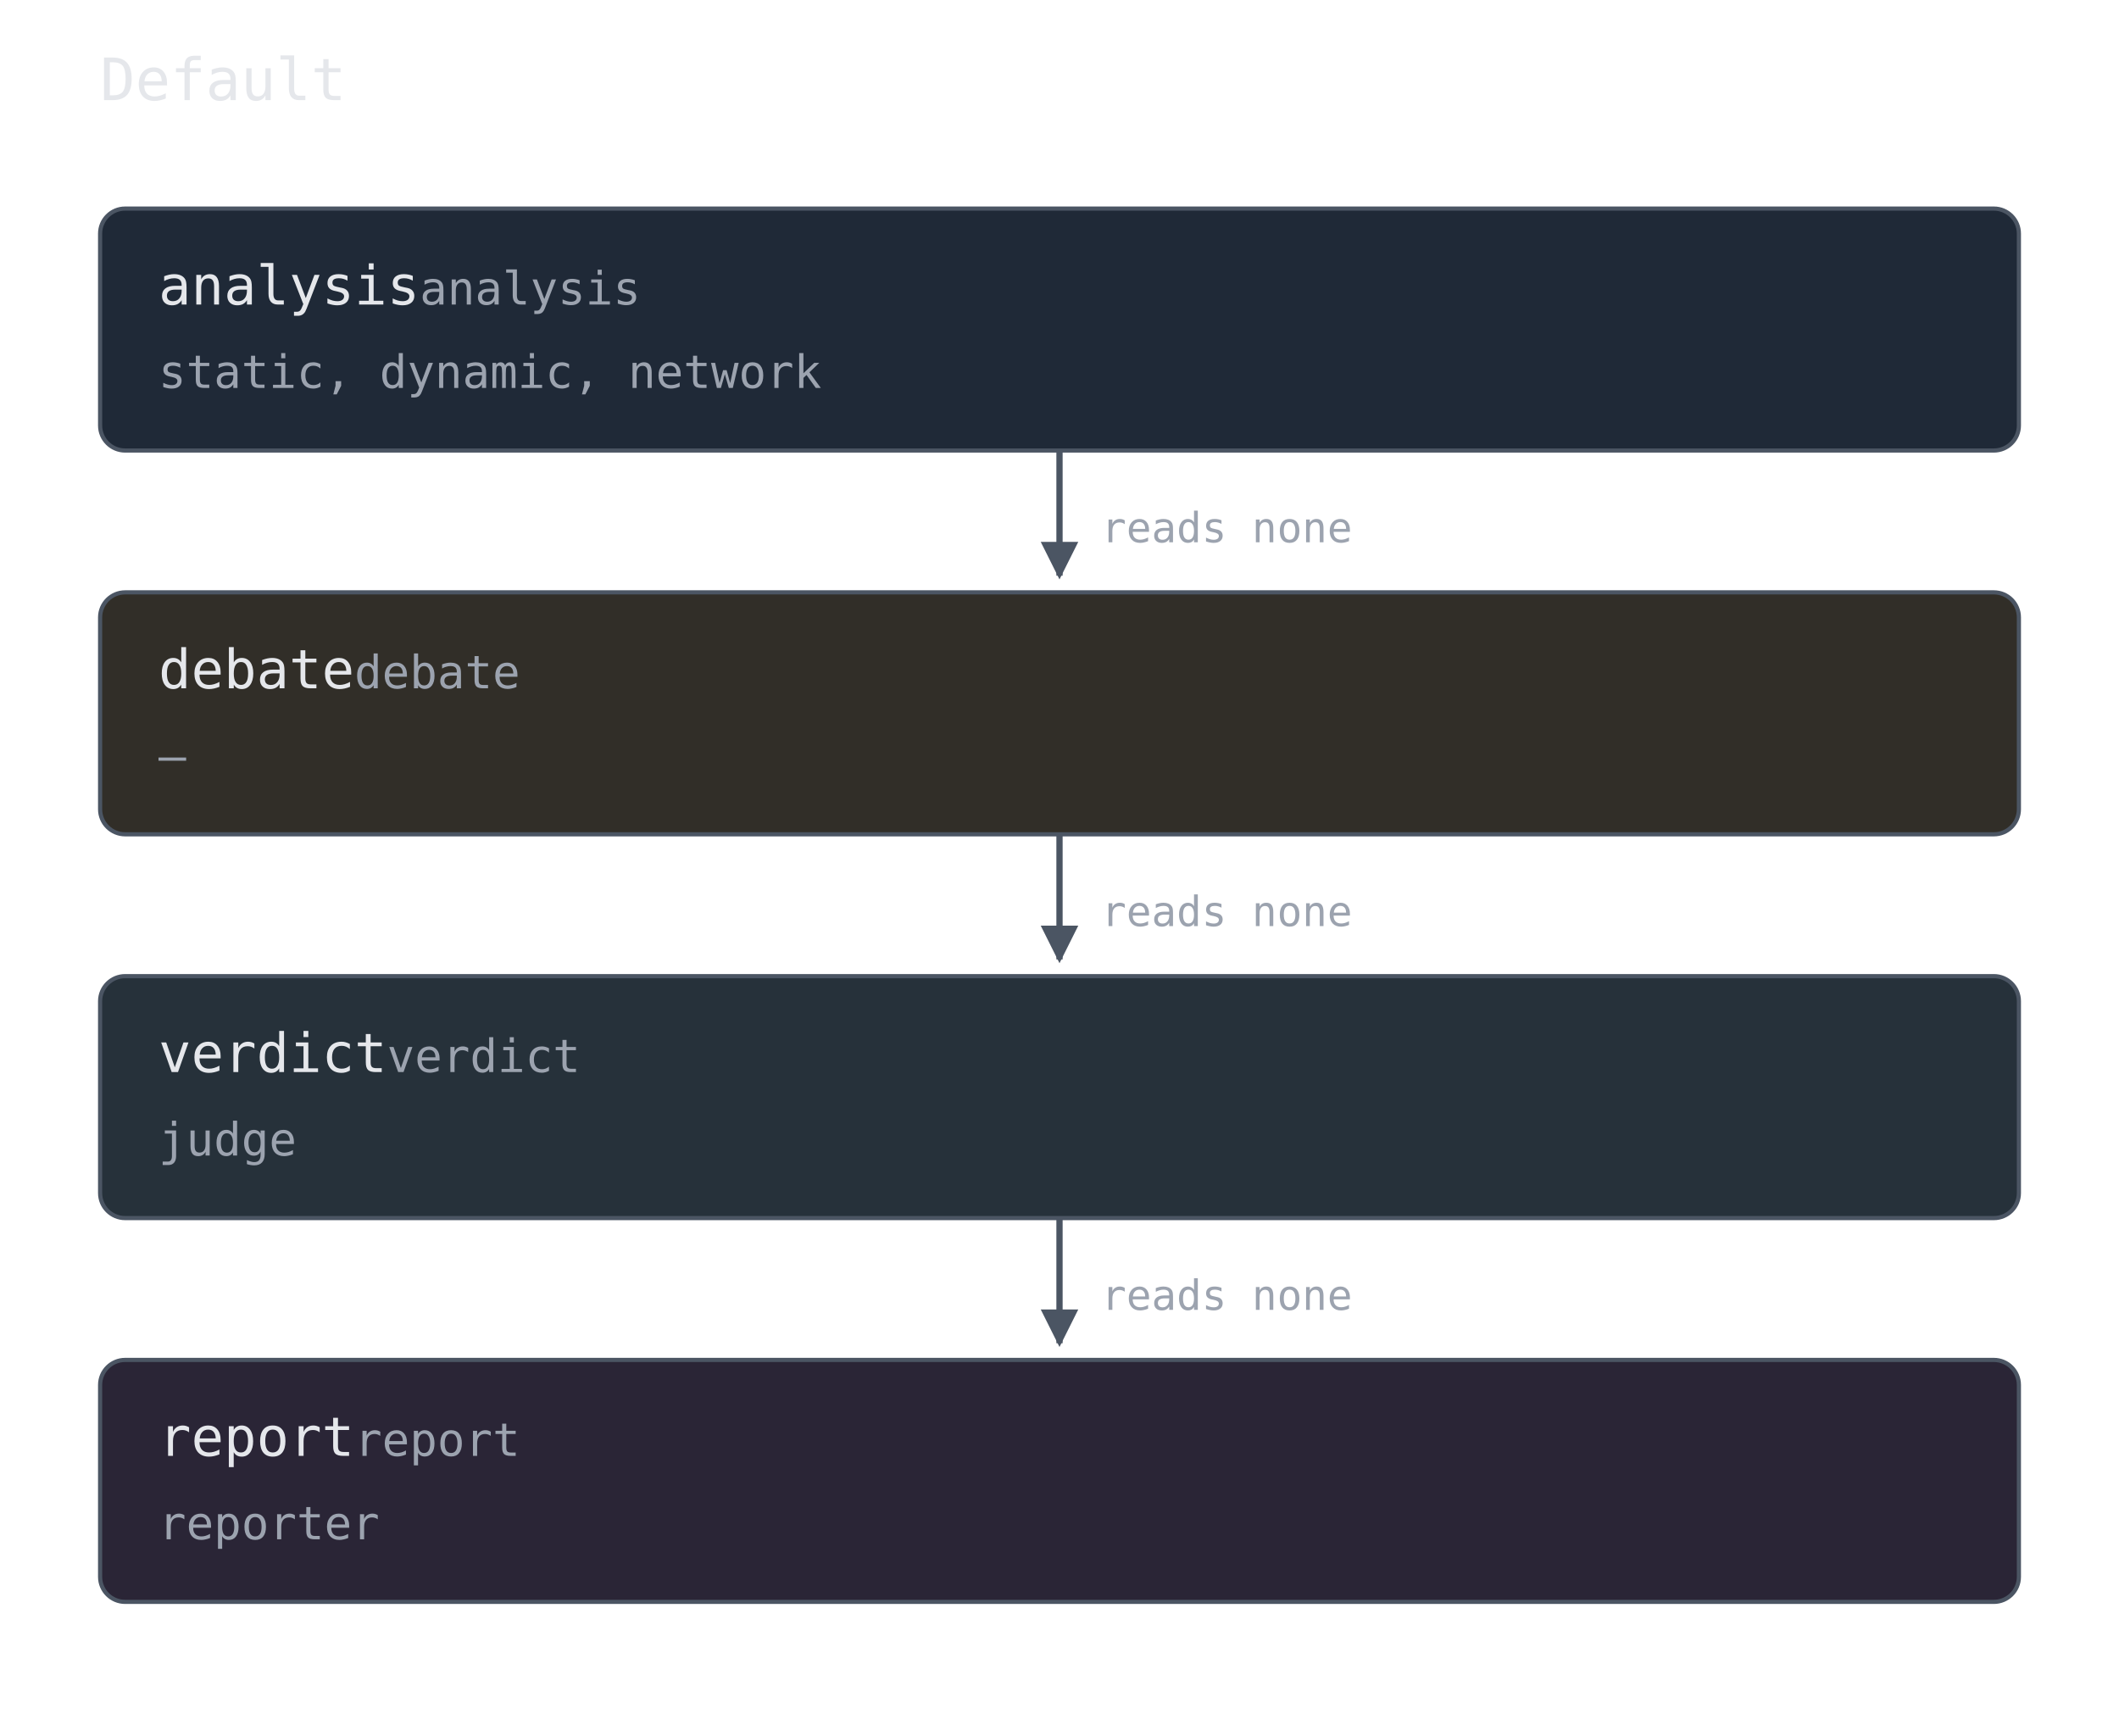
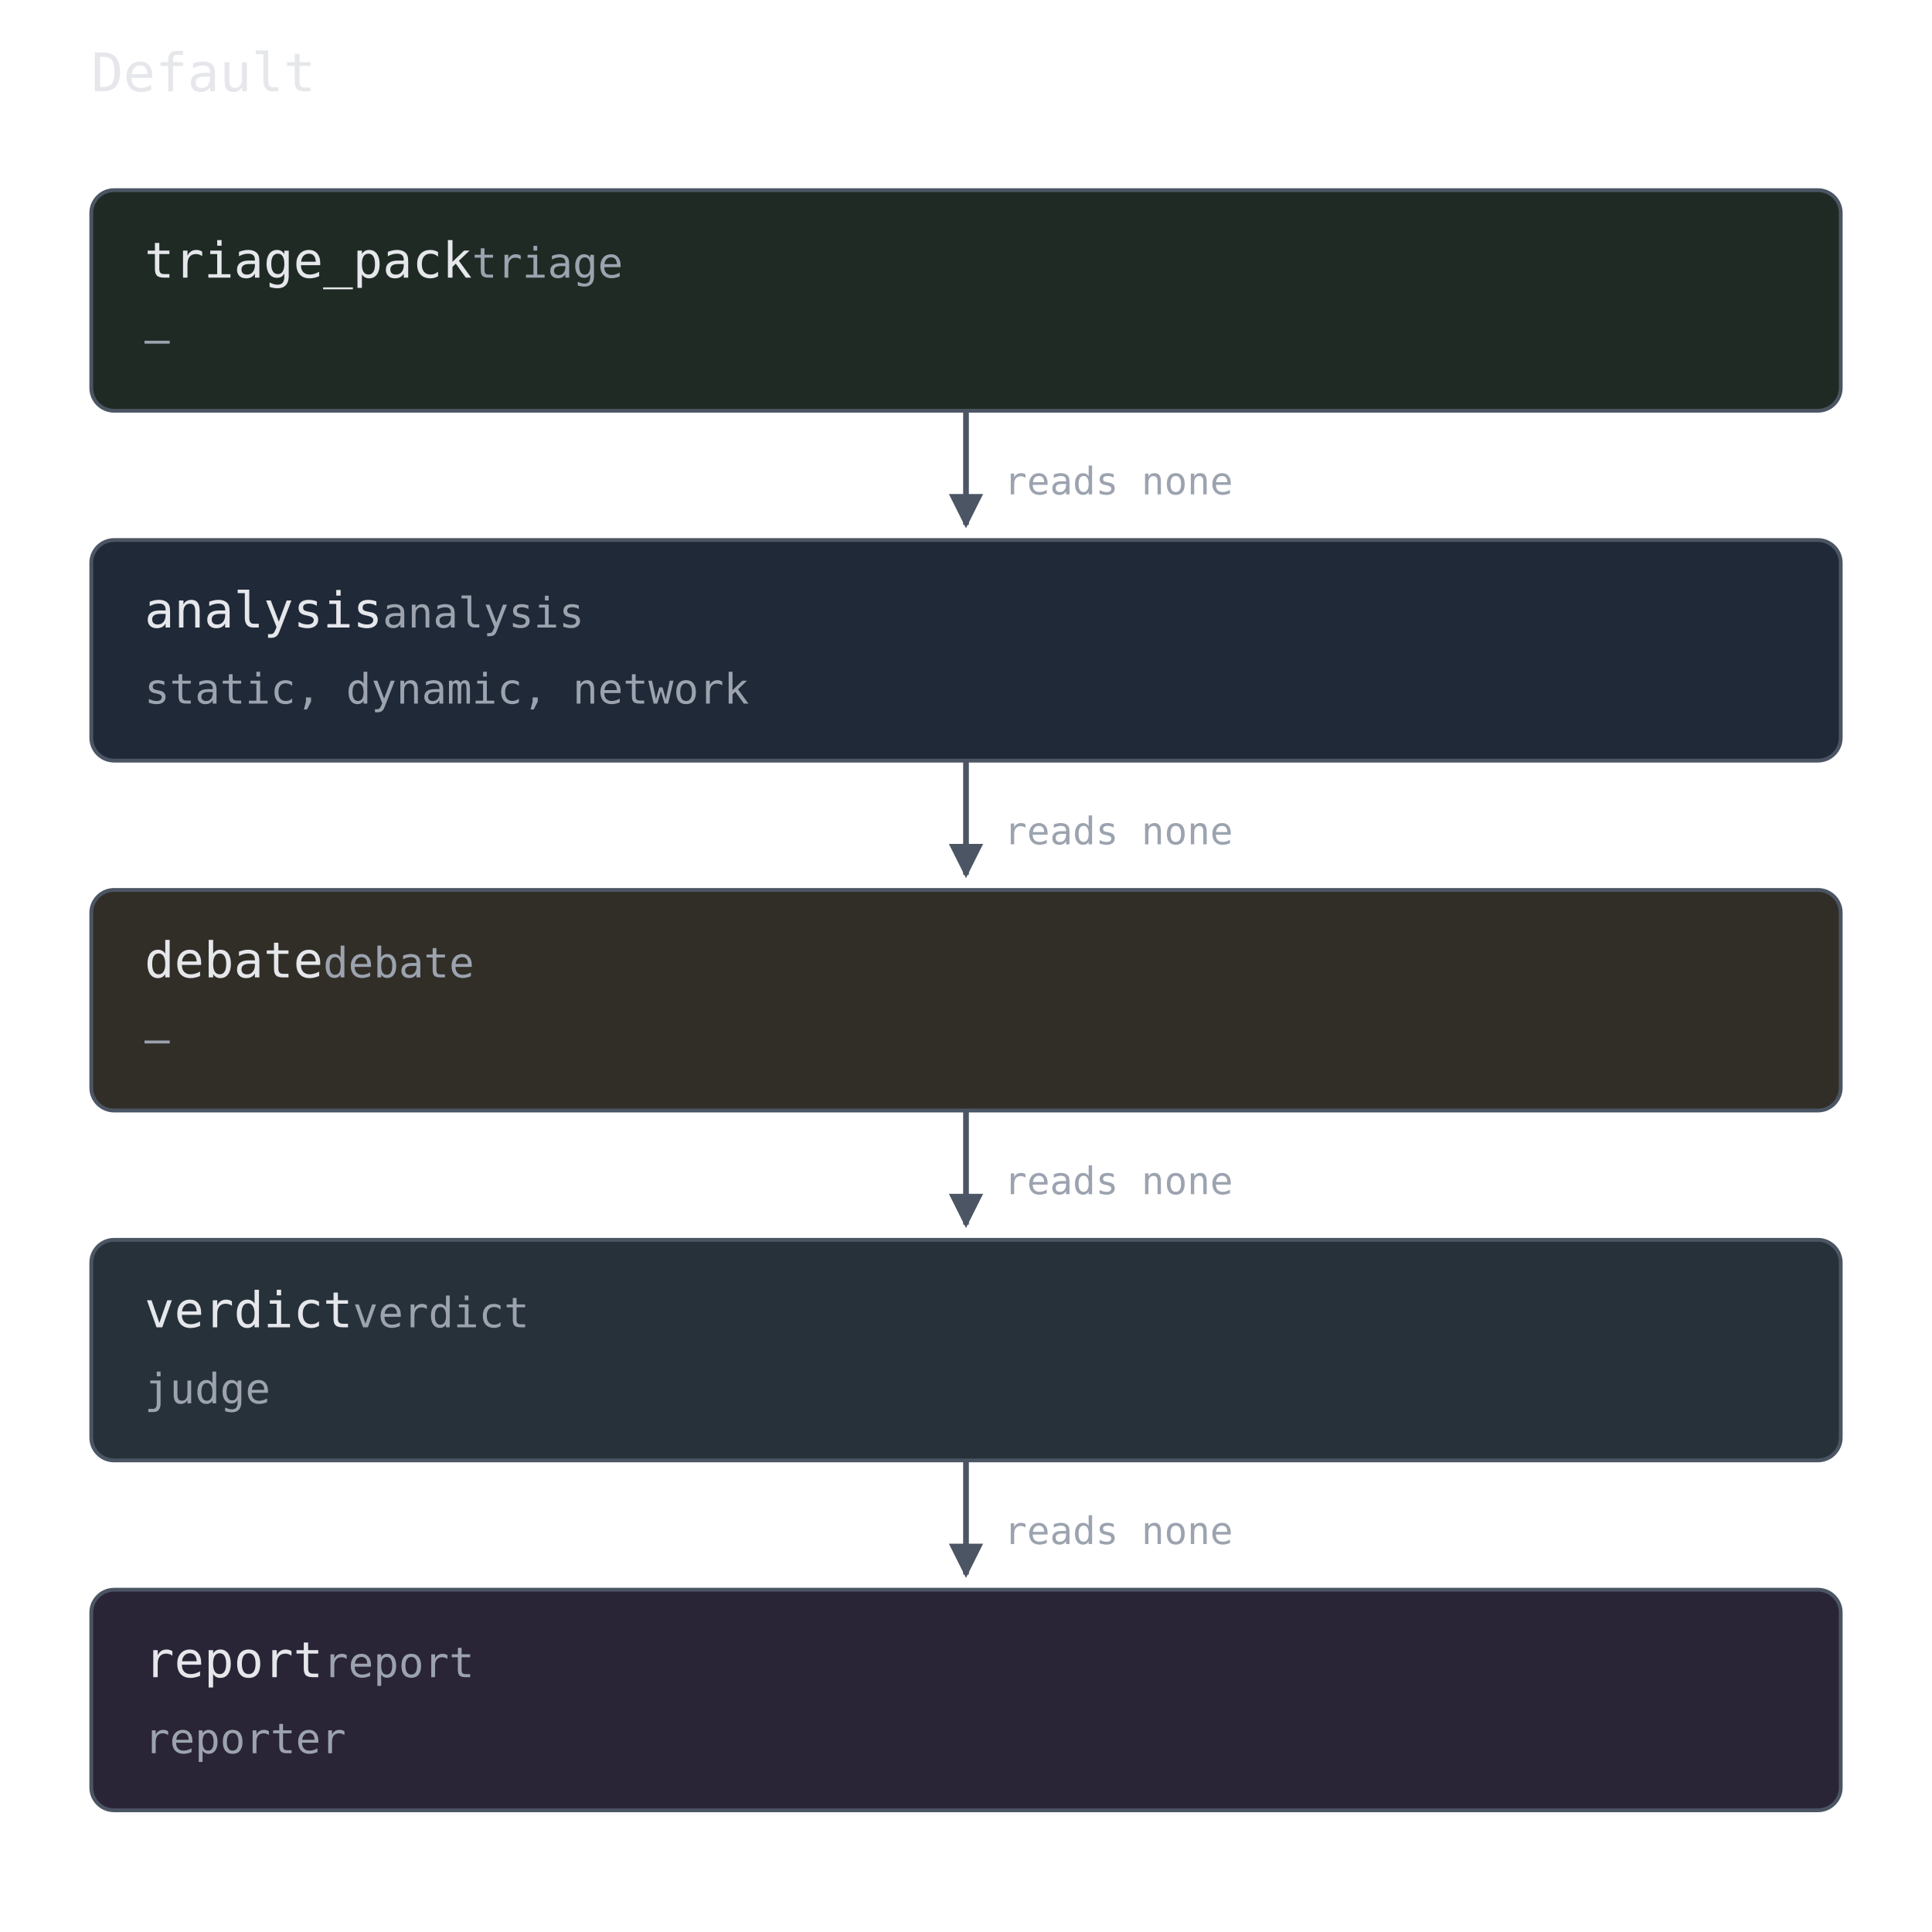
- <svg xmlns="http://www.w3.org/2000/svg" width="508" height="416" viewBox="0 0 508 416" role="img" aria-label="The default team, stage by stage">
+ <svg xmlns="http://www.w3.org/2000/svg" width="508" height="508" viewBox="0 0 508 508" role="img" aria-label="The default team, stage by stage">
  <defs>
    <marker id="arrow" viewBox="0 0 10 10" refX="9" refY="5" markerWidth="6" markerHeight="6" orient="auto-start-reverse">
      <path d="M 0 0 L 10 5 L 0 10 z" fill="#4b5563" />
    </marker>
  </defs>
  <text x="24" y="24" fill="#e5e7eb" font-family="monospace" font-size="14">Default</text>
-   <rect x="24" y="50" width="460" height="58" rx="6" fill="#1f2937" stroke="#4b5563" />
-   <text x="38" y="73" fill="#e5e7eb" font-family="monospace" font-size="13">analysis<tspan fill="#9ca3af" font-size="11">  analysis</tspan>
+   <rect x="24" y="50" width="460" height="58" rx="6" fill="#1f2a24" stroke="#4b5563" />
+   <text x="38" y="73" fill="#e5e7eb" font-family="monospace" font-size="13">triage_pack<tspan fill="#9ca3af" font-size="11">  triage</tspan>
  </text>
-   <text x="38" y="93" fill="#9ca3af" font-family="monospace" font-size="11">static, dynamic, network</text>
+   <text x="38" y="93" fill="#9ca3af" font-family="monospace" font-size="11">—</text>
  <line x1="254.0" y1="108" x2="254.0" y2="138" stroke="#4b5563" stroke-width="1.5" marker-end="url(#arrow)" />
  <text x="264.0" y="130" fill="#9ca3af" font-family="monospace" font-size="10">reads none</text>
-   <rect x="24" y="142" width="460" height="58" rx="6" fill="#312e28" stroke="#4b5563" />
-   <text x="38" y="165" fill="#e5e7eb" font-family="monospace" font-size="13">debate<tspan fill="#9ca3af" font-size="11">  debate</tspan>
+   <rect x="24" y="142" width="460" height="58" rx="6" fill="#1f2937" stroke="#4b5563" />
+   <text x="38" y="165" fill="#e5e7eb" font-family="monospace" font-size="13">analysis<tspan fill="#9ca3af" font-size="11">  analysis</tspan>
  </text>
-   <text x="38" y="185" fill="#9ca3af" font-family="monospace" font-size="11">—</text>
+   <text x="38" y="185" fill="#9ca3af" font-family="monospace" font-size="11">static, dynamic, network</text>
  <line x1="254.0" y1="200" x2="254.0" y2="230" stroke="#4b5563" stroke-width="1.5" marker-end="url(#arrow)" />
  <text x="264.0" y="222" fill="#9ca3af" font-family="monospace" font-size="10">reads none</text>
-   <rect x="24" y="234" width="460" height="58" rx="6" fill="#26313a" stroke="#4b5563" />
-   <text x="38" y="257" fill="#e5e7eb" font-family="monospace" font-size="13">verdict<tspan fill="#9ca3af" font-size="11">  verdict</tspan>
+   <rect x="24" y="234" width="460" height="58" rx="6" fill="#312e28" stroke="#4b5563" />
+   <text x="38" y="257" fill="#e5e7eb" font-family="monospace" font-size="13">debate<tspan fill="#9ca3af" font-size="11">  debate</tspan>
  </text>
-   <text x="38" y="277" fill="#9ca3af" font-family="monospace" font-size="11">judge</text>
+   <text x="38" y="277" fill="#9ca3af" font-family="monospace" font-size="11">—</text>
  <line x1="254.0" y1="292" x2="254.0" y2="322" stroke="#4b5563" stroke-width="1.5" marker-end="url(#arrow)" />
  <text x="264.0" y="314" fill="#9ca3af" font-family="monospace" font-size="10">reads none</text>
-   <rect x="24" y="326" width="460" height="58" rx="6" fill="#2a2536" stroke="#4b5563" />
-   <text x="38" y="349" fill="#e5e7eb" font-family="monospace" font-size="13">report<tspan fill="#9ca3af" font-size="11">  report</tspan>
+   <rect x="24" y="326" width="460" height="58" rx="6" fill="#26313a" stroke="#4b5563" />
+   <text x="38" y="349" fill="#e5e7eb" font-family="monospace" font-size="13">verdict<tspan fill="#9ca3af" font-size="11">  verdict</tspan>
  </text>
-   <text x="38" y="369" fill="#9ca3af" font-family="monospace" font-size="11">reporter</text>
+   <text x="38" y="369" fill="#9ca3af" font-family="monospace" font-size="11">judge</text>
+   <line x1="254.0" y1="384" x2="254.0" y2="414" stroke="#4b5563" stroke-width="1.5" marker-end="url(#arrow)" />
+   <text x="264.0" y="406" fill="#9ca3af" font-family="monospace" font-size="10">reads none</text>
+   <rect x="24" y="418" width="460" height="58" rx="6" fill="#2a2536" stroke="#4b5563" />
+   <text x="38" y="441" fill="#e5e7eb" font-family="monospace" font-size="13">report<tspan fill="#9ca3af" font-size="11">  report</tspan>
+   </text>
+   <text x="38" y="461" fill="#9ca3af" font-family="monospace" font-size="11">reporter</text>
</svg>
